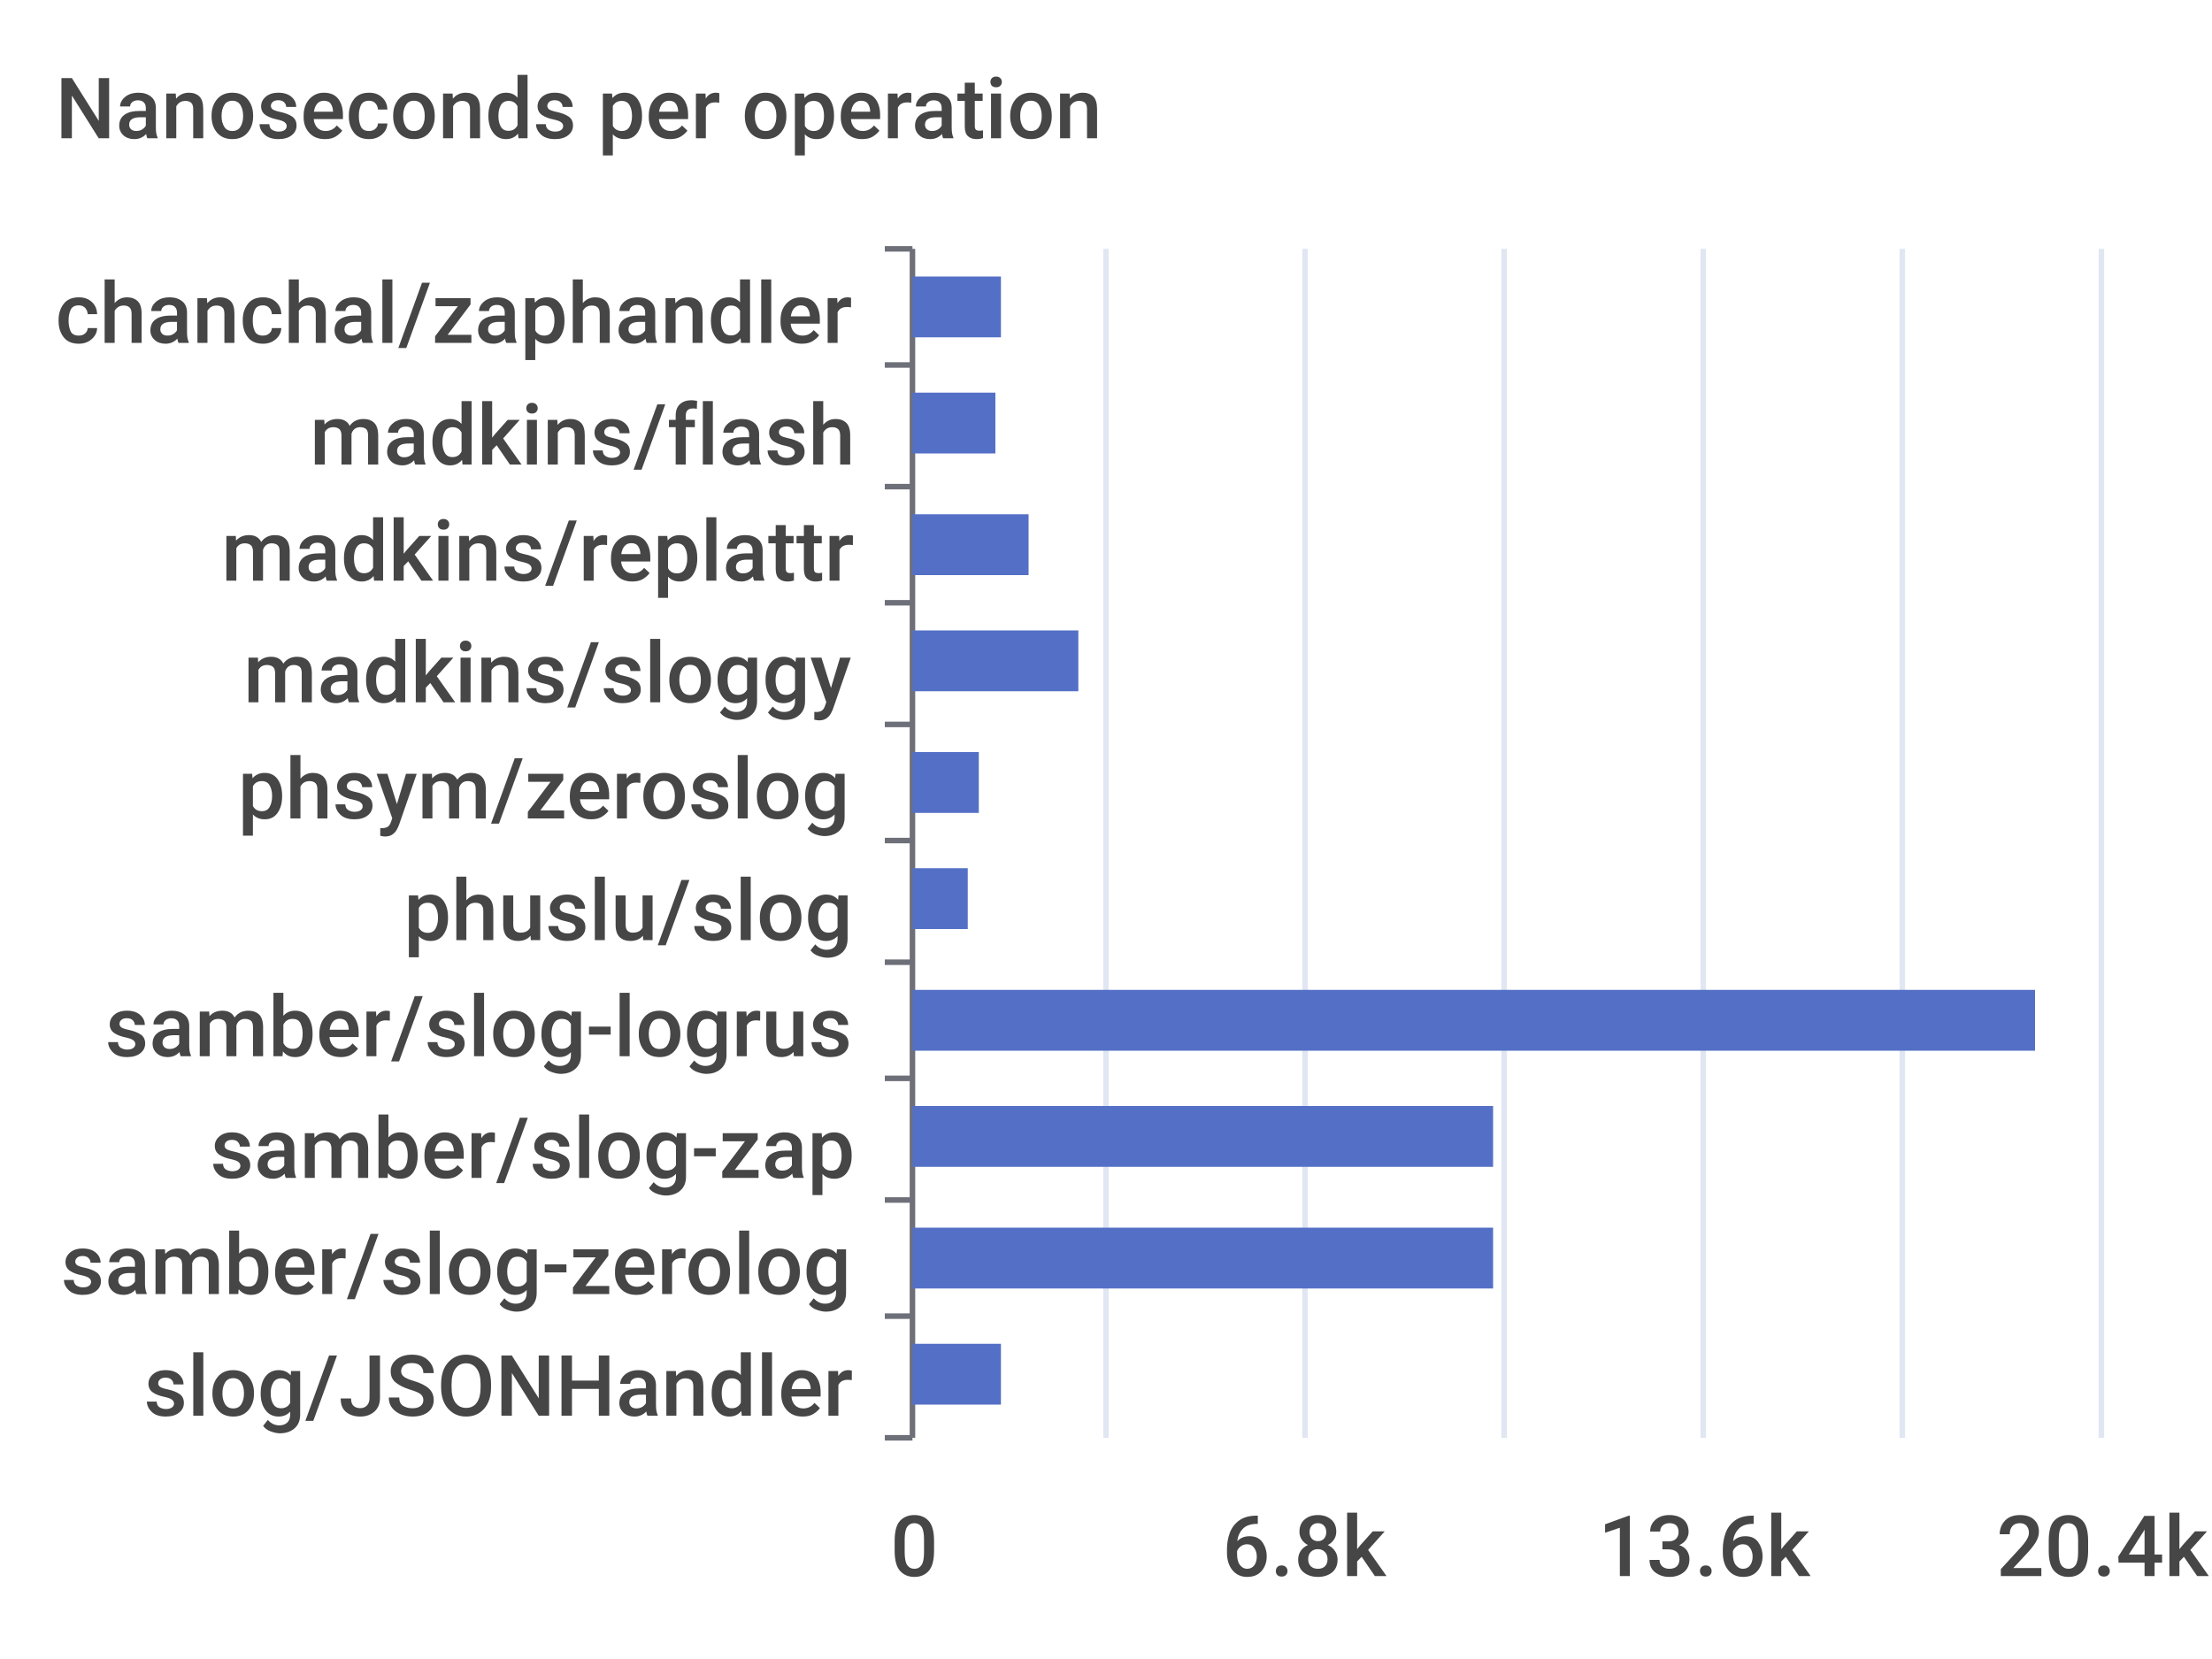
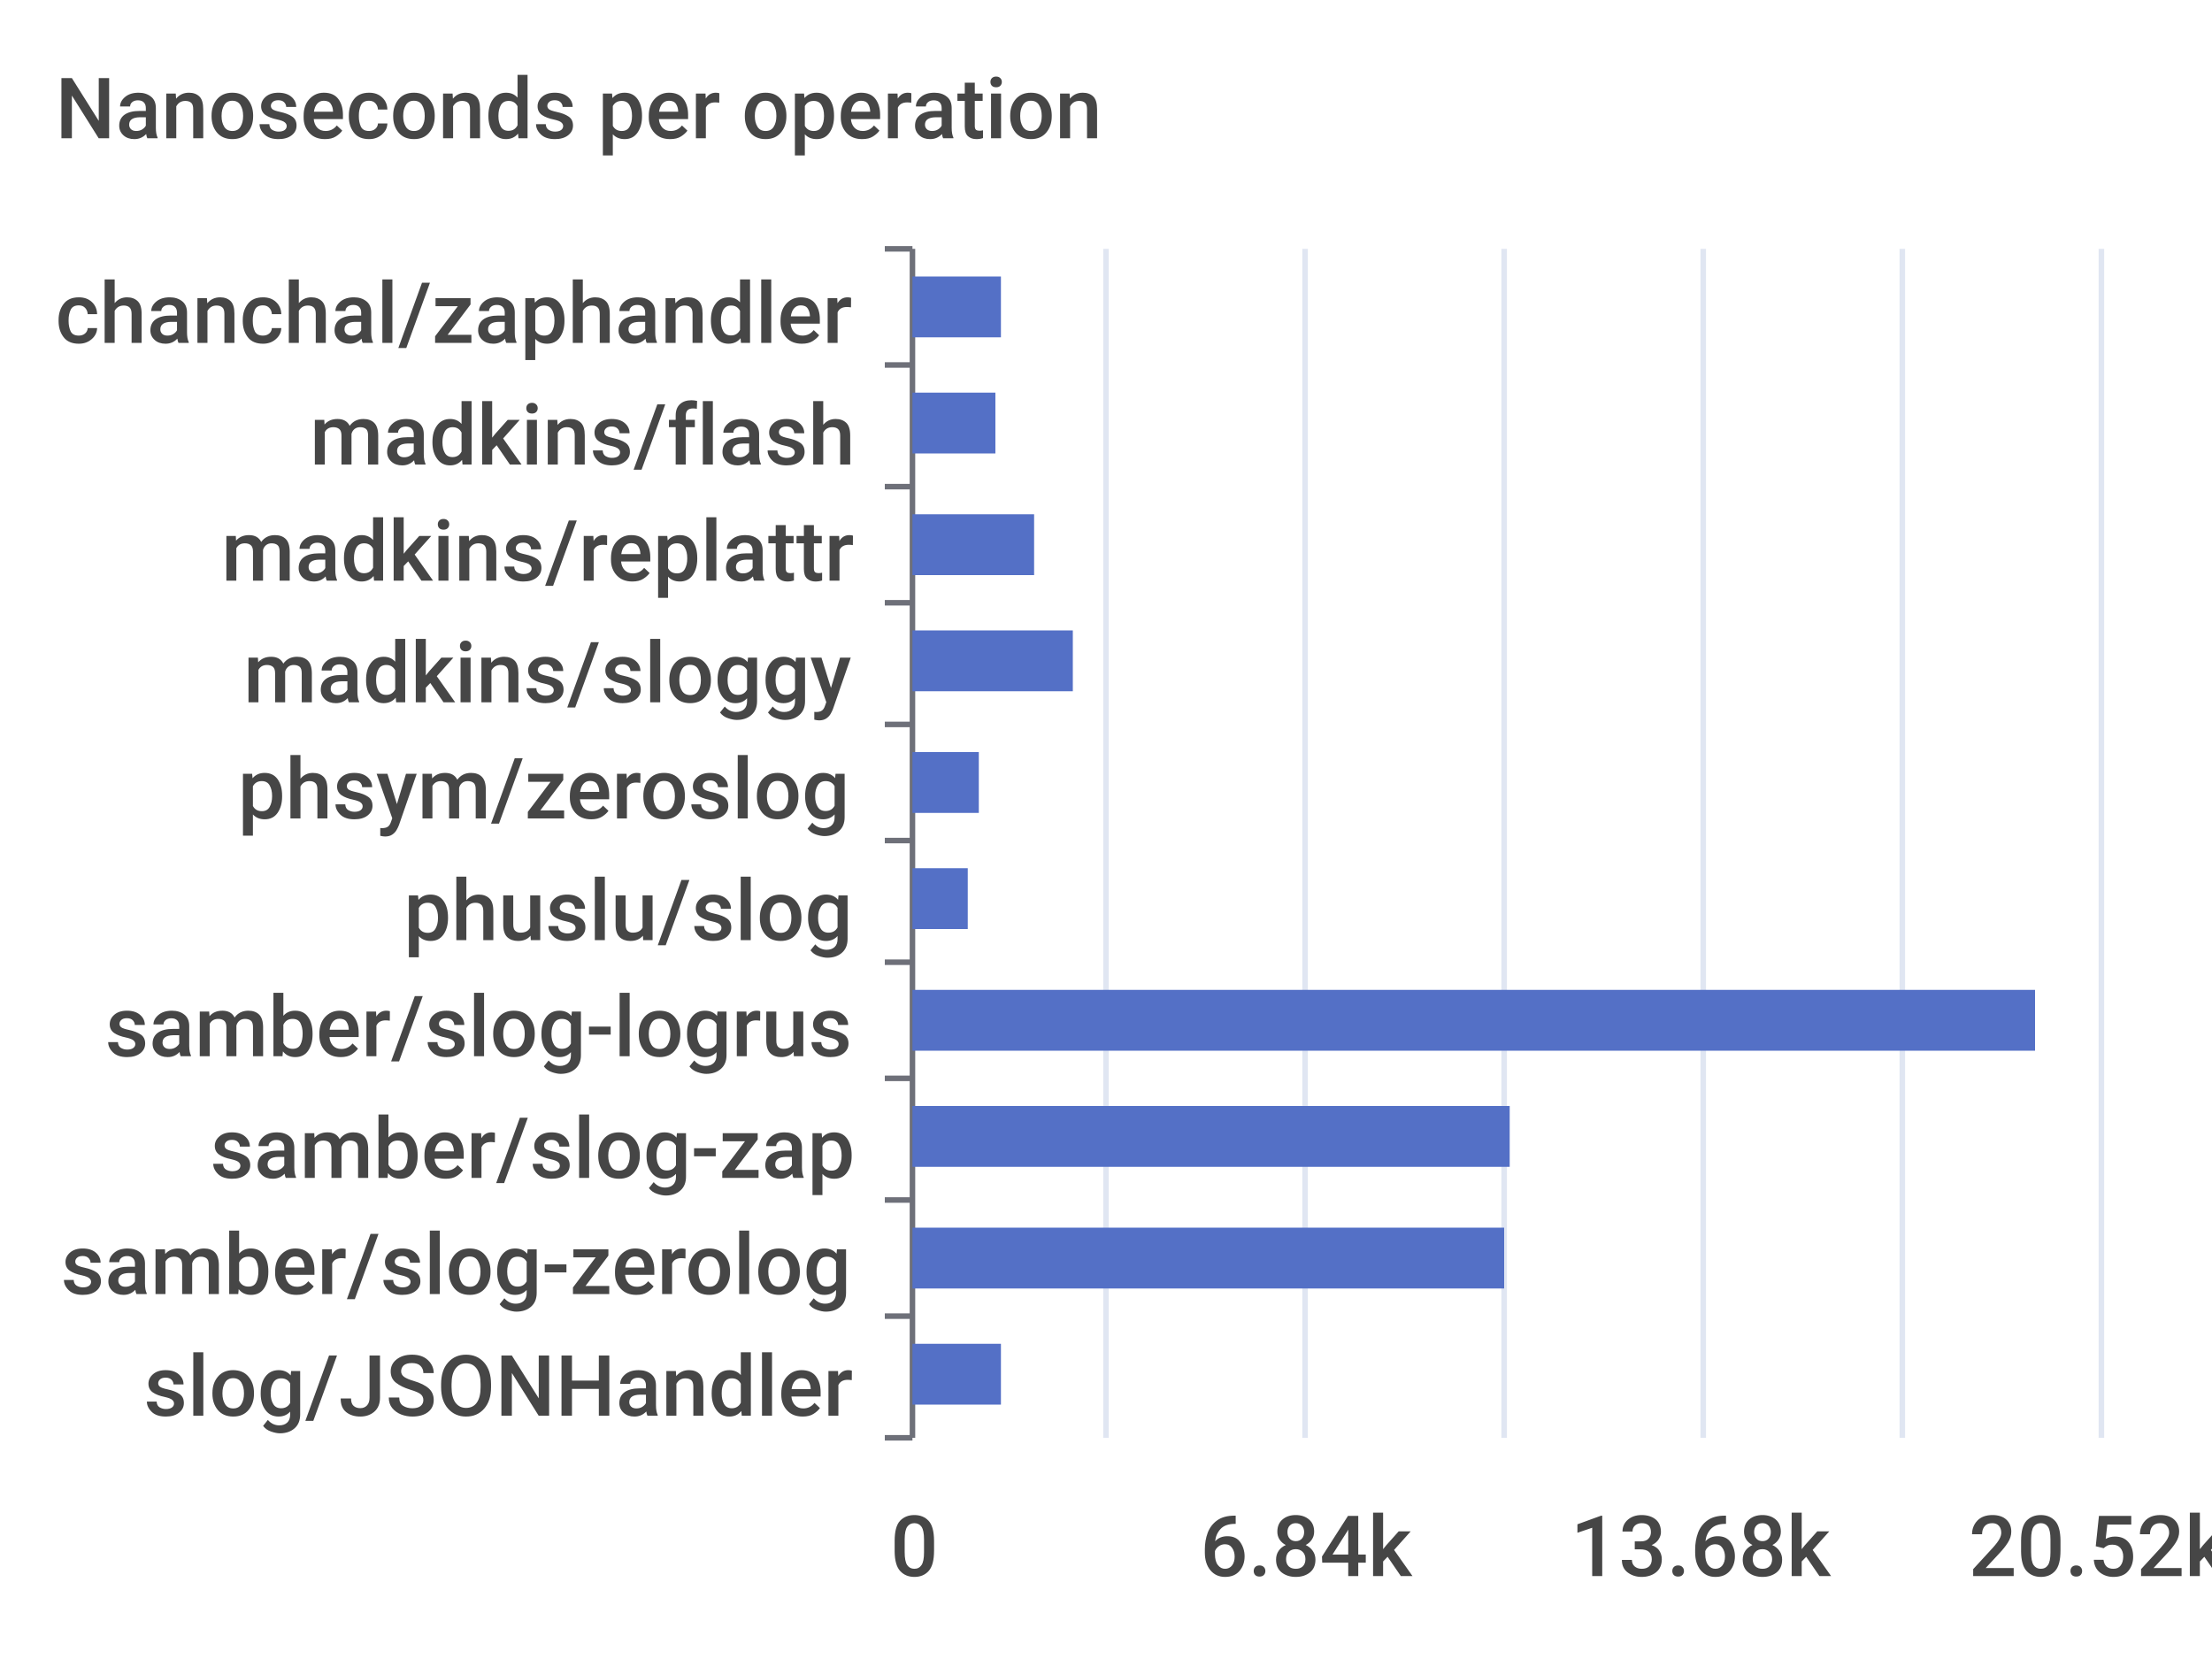
<svg xmlns="http://www.w3.org/2000/svg" width="400" height="300">\n<path d="M 0 0 L 400 0 L 400 300 L 0 300 L 0 0" style="stroke-width:0;stroke:none;fill:rgba(255,255,255,1.0)" />
  <text x="10" y="25" style="stroke-width:0;stroke:none;fill:rgba(70,70,70,1.0);font-size:15.3px;font-family:'Roboto Medium',sans-serif">Nanoseconds per operation</text>
  <path d="M 160 45 L 165 45" style="stroke-width:1;stroke:rgba(110,112,121,1.0);fill:none" />
  <path d="M 160 66 L 165 66" style="stroke-width:1;stroke:rgba(110,112,121,1.0);fill:none" />
  <path d="M 160 88 L 165 88" style="stroke-width:1;stroke:rgba(110,112,121,1.0);fill:none" />
  <path d="M 160 109 L 165 109" style="stroke-width:1;stroke:rgba(110,112,121,1.0);fill:none" />
  <path d="M 160 131 L 165 131" style="stroke-width:1;stroke:rgba(110,112,121,1.0);fill:none" />
  <path d="M 160 152 L 165 152" style="stroke-width:1;stroke:rgba(110,112,121,1.0);fill:none" />
  <path d="M 160 174 L 165 174" style="stroke-width:1;stroke:rgba(110,112,121,1.0);fill:none" />
  <path d="M 160 195 L 165 195" style="stroke-width:1;stroke:rgba(110,112,121,1.0);fill:none" />
  <path d="M 160 217 L 165 217" style="stroke-width:1;stroke:rgba(110,112,121,1.0);fill:none" />
  <path d="M 160 238 L 165 238" style="stroke-width:1;stroke:rgba(110,112,121,1.0);fill:none" />
  <path d="M 160 260 L 165 260" style="stroke-width:1;stroke:rgba(110,112,121,1.0);fill:none" />
  <path d="M 165 45 L 165 260" style="stroke-width:1;stroke:rgba(110,112,121,1.0);fill:none" />
  <text x="10" y="62" style="stroke-width:0;stroke:none;fill:rgba(70,70,70,1.0);font-size:15.3px;font-family:'Roboto Medium',sans-serif">chanchal/zaphandler</text>
  <text x="56" y="84" style="stroke-width:0;stroke:none;fill:rgba(70,70,70,1.0);font-size:15.3px;font-family:'Roboto Medium',sans-serif">madkins/flash</text>
  <text x="40" y="105" style="stroke-width:0;stroke:none;fill:rgba(70,70,70,1.0);font-size:15.3px;font-family:'Roboto Medium',sans-serif">madkins/replattr</text>
  <text x="44" y="127" style="stroke-width:0;stroke:none;fill:rgba(70,70,70,1.0);font-size:15.3px;font-family:'Roboto Medium',sans-serif">madkins/sloggy</text>
  <text x="43" y="148" style="stroke-width:0;stroke:none;fill:rgba(70,70,70,1.0);font-size:15.3px;font-family:'Roboto Medium',sans-serif">phsym/zeroslog</text>
  <text x="73" y="170" style="stroke-width:0;stroke:none;fill:rgba(70,70,70,1.0);font-size:15.3px;font-family:'Roboto Medium',sans-serif">phuslu/slog</text>
  <text x="19" y="191" style="stroke-width:0;stroke:none;fill:rgba(70,70,70,1.0);font-size:15.3px;font-family:'Roboto Medium',sans-serif">samber/slog-logrus</text>
  <text x="38" y="213" style="stroke-width:0;stroke:none;fill:rgba(70,70,70,1.0);font-size:15.3px;font-family:'Roboto Medium',sans-serif">samber/slog-zap</text>
  <text x="11" y="234" style="stroke-width:0;stroke:none;fill:rgba(70,70,70,1.0);font-size:15.3px;font-family:'Roboto Medium',sans-serif">samber/slog-zerolog</text>
  <text x="26" y="256" style="stroke-width:0;stroke:none;fill:rgba(70,70,70,1.0);font-size:15.3px;font-family:'Roboto Medium',sans-serif">slog/JSONHandler</text>
  <text x="161" y="285" style="stroke-width:0;stroke:none;fill:rgba(70,70,70,1.0);font-size:15.3px;font-family:'Roboto Medium',sans-serif">0</text>
-   <text x="221" y="285" style="stroke-width:0;stroke:none;fill:rgba(70,70,70,1.0);font-size:15.3px;font-family:'Roboto Medium',sans-serif">6.8k</text>
-   <text x="289" y="285" style="stroke-width:0;stroke:none;fill:rgba(70,70,70,1.0);font-size:15.3px;font-family:'Roboto Medium',sans-serif">13.6k</text>
-   <text x="361" y="285" style="stroke-width:0;stroke:none;fill:rgba(70,70,70,1.0);font-size:15.3px;font-family:'Roboto Medium',sans-serif">20.4k</text>
+   <text x="217" y="285" style="stroke-width:0;stroke:none;fill:rgba(70,70,70,1.0);font-size:15.3px;font-family:'Roboto Medium',sans-serif">6.84k</text>
+   <text x="284" y="285" style="stroke-width:0;stroke:none;fill:rgba(70,70,70,1.0);font-size:15.3px;font-family:'Roboto Medium',sans-serif">13.68k</text>
+   <text x="356" y="285" style="stroke-width:0;stroke:none;fill:rgba(70,70,70,1.0);font-size:15.3px;font-family:'Roboto Medium',sans-serif">20.52k</text>
  <path d="M 200 45 L 200 260" style="stroke-width:1;stroke:rgba(224,230,242,1.0);fill:none" />
  <path d="M 236 45 L 236 260" style="stroke-width:1;stroke:rgba(224,230,242,1.0);fill:none" />
  <path d="M 272 45 L 272 260" style="stroke-width:1;stroke:rgba(224,230,242,1.0);fill:none" />
  <path d="M 308 45 L 308 260" style="stroke-width:1;stroke:rgba(224,230,242,1.0);fill:none" />
  <path d="M 344 45 L 344 260" style="stroke-width:1;stroke:rgba(224,230,242,1.0);fill:none" />
  <path d="M 380 45 L 380 260" style="stroke-width:1;stroke:rgba(224,230,242,1.0);fill:none" />
  <path d="M 165 243 L 181 243 L 181 254 L 165 254 L 165 243" style="stroke-width:0;stroke:none;fill:rgba(84,112,198,1.0)" />
-   <path d="M 165 222 L 270 222 L 270 233 L 165 233 L 165 222" style="stroke-width:0;stroke:none;fill:rgba(84,112,198,1.0)" />
-   <path d="M 165 200 L 270 200 L 270 211 L 165 211 L 165 200" style="stroke-width:0;stroke:none;fill:rgba(84,112,198,1.0)" />
+   <path d="M 165 222 L 272 222 L 272 233 L 165 233 L 165 222" style="stroke-width:0;stroke:none;fill:rgba(84,112,198,1.0)" />
+   <path d="M 165 200 L 273 200 L 273 211 L 165 211 L 165 200" style="stroke-width:0;stroke:none;fill:rgba(84,112,198,1.0)" />
  <path d="M 165 179 L 368 179 L 368 190 L 165 190 L 165 179" style="stroke-width:0;stroke:none;fill:rgba(84,112,198,1.0)" />
  <path d="M 165 157 L 175 157 L 175 168 L 165 168 L 165 157" style="stroke-width:0;stroke:none;fill:rgba(84,112,198,1.0)" />
  <path d="M 165 136 L 177 136 L 177 147 L 165 147 L 165 136" style="stroke-width:0;stroke:none;fill:rgba(84,112,198,1.0)" />
-   <path d="M 165 114 L 195 114 L 195 125 L 165 125 L 165 114" style="stroke-width:0;stroke:none;fill:rgba(84,112,198,1.0)" />
-   <path d="M 165 93 L 186 93 L 186 104 L 165 104 L 165 93" style="stroke-width:0;stroke:none;fill:rgba(84,112,198,1.0)" />
+   <path d="M 165 114 L 194 114 L 194 125 L 165 125 L 165 114" style="stroke-width:0;stroke:none;fill:rgba(84,112,198,1.0)" />
+   <path d="M 165 93 L 187 93 L 187 104 L 165 104 L 165 93" style="stroke-width:0;stroke:none;fill:rgba(84,112,198,1.0)" />
  <path d="M 165 71 L 180 71 L 180 82 L 165 82 L 165 71" style="stroke-width:0;stroke:none;fill:rgba(84,112,198,1.0)" />
  <path d="M 165 50 L 181 50 L 181 61 L 165 61 L 165 50" style="stroke-width:0;stroke:none;fill:rgba(84,112,198,1.0)" />
</svg>
